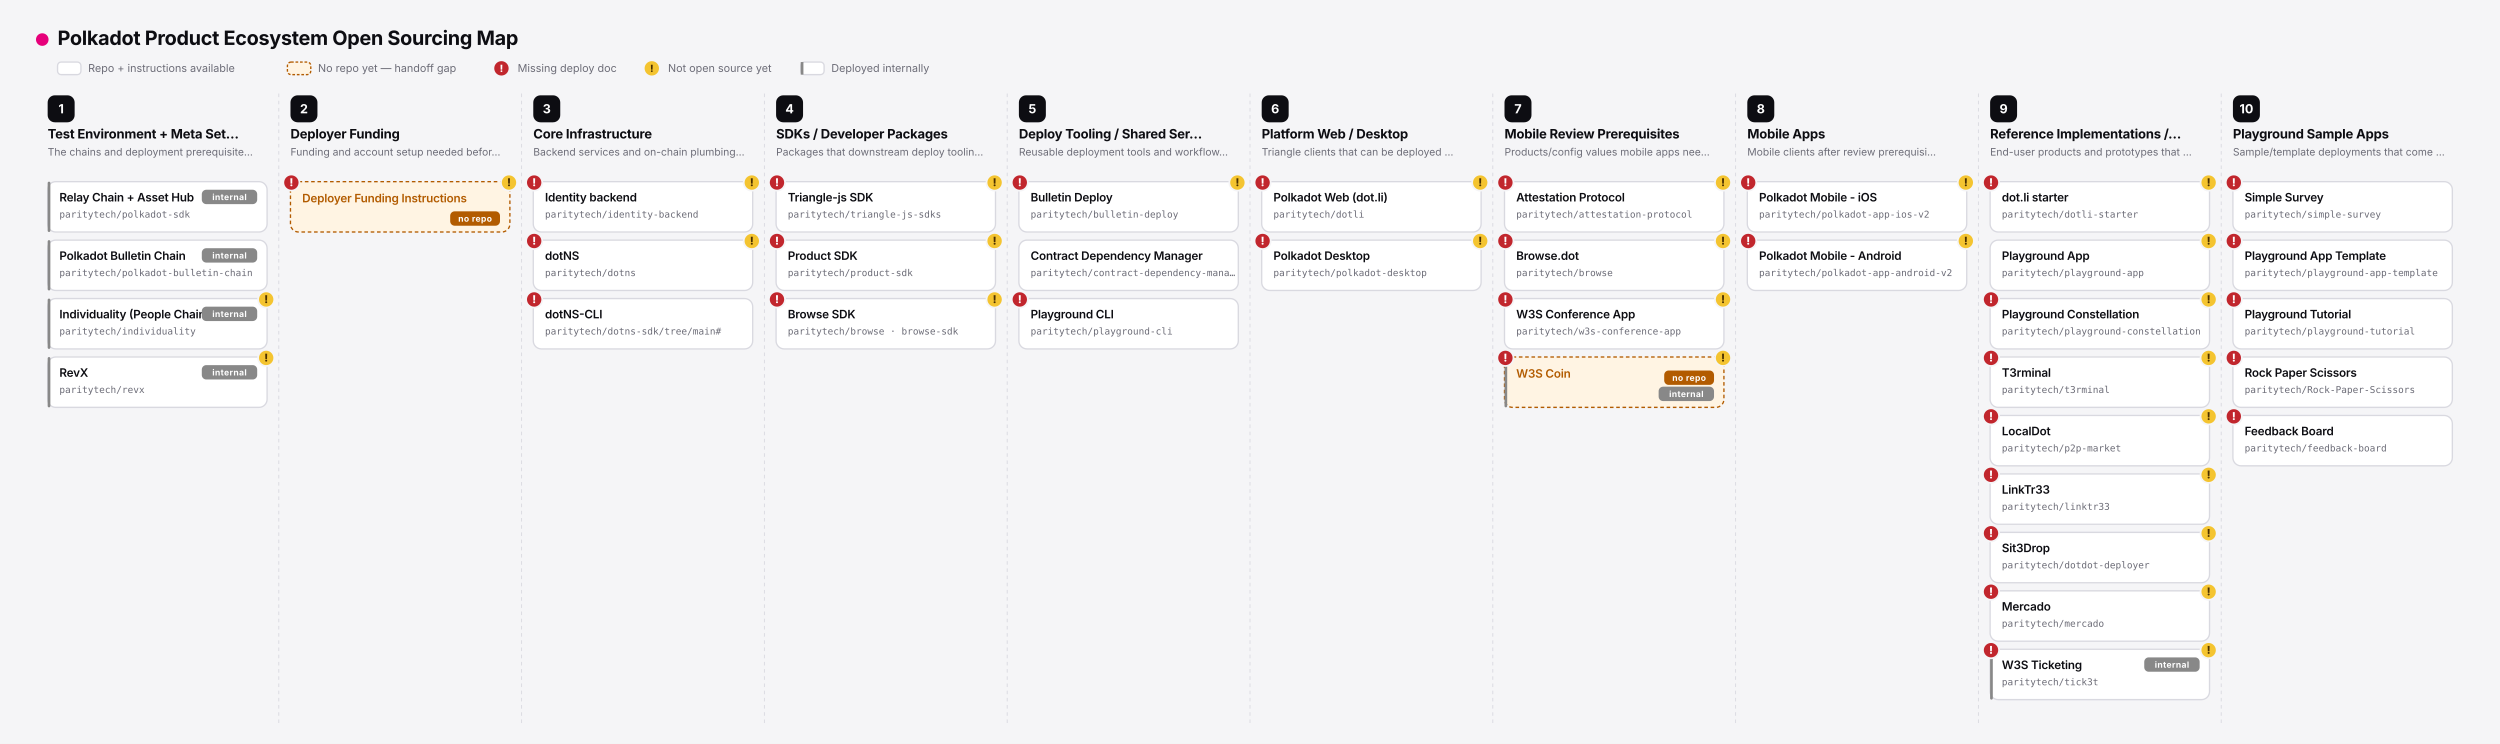
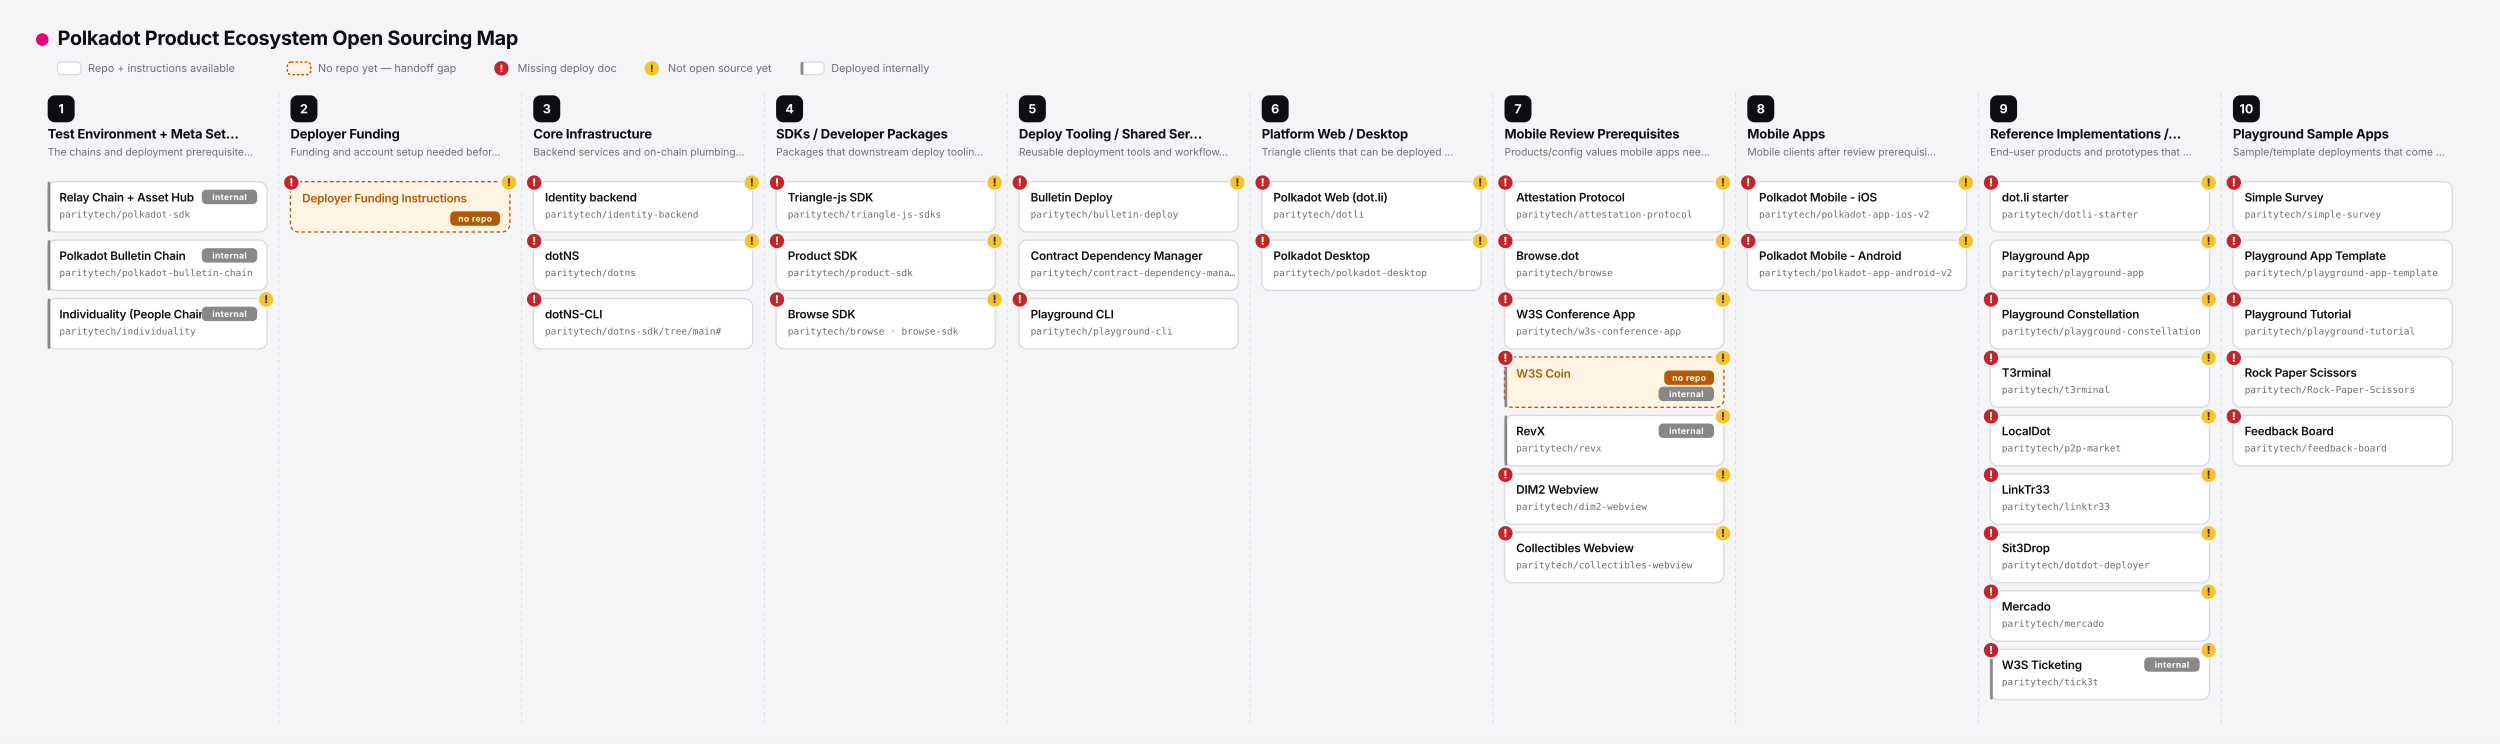
<svg xmlns="http://www.w3.org/2000/svg" xmlns:xlink="http://www.w3.org/1999/xlink" width="2780" height="827" viewBox="0 0 2780 827" font-family="-apple-system, BlinkMacSystemFont, 'Segoe UI', Inter, Roboto, Helvetica, Arial, sans-serif">
  <rect width="2780" height="827" fill="#f5f5f7" />
  <circle cx="47" cy="44" r="7" fill="#e6007a" />
  <text x="64" y="50" font-size="22" font-weight="700" fill="#0d0d12" letter-spacing="-0.3">Polkadot Product Ecosystem Open Sourcing Map</text>
  <rect x="64" y="69" width="26" height="14" rx="4" fill="#ffffff" stroke="#d9d9e0" stroke-width="1.5" />
  <text x="98" y="80" font-size="12" fill="#6b6b76">Repo + instructions available</text>
  <rect x="319.6" y="69" width="26" height="14" rx="4" fill="#fff4e3" stroke="#b25b00" stroke-width="1.5" stroke-dasharray="3 2" />
  <text x="353.6" y="80" font-size="12" fill="#6b6b76">No repo yet — handoff gap</text>
  <circle cx="557.6" cy="76" r="8" fill="#c1262d" />
  <text x="557.6" y="80" text-anchor="middle" font-size="11" font-weight="800" fill="#fff">!</text>
  <text x="575.6" y="80" font-size="12" fill="#6b6b76">Missing deploy doc</text>
  <circle cx="724.8" cy="76" r="8" fill="#f4c430" />
  <text x="724.8" y="80" text-anchor="middle" font-size="11" font-weight="800" fill="#4a3000">!</text>
  <text x="742.8" y="80" font-size="12" fill="#6b6b76">Not open source yet</text>
  <rect x="890.4" y="69" width="26" height="14" rx="4" fill="#ffffff" stroke="#d9d9e0" stroke-width="1.5" />
  <rect x="890.4" y="69" width="3" height="14" fill="#888888" />
  <text x="924.4" y="80" font-size="12" fill="#6b6b76">Deployed internally</text>
  <line x1="310" y1="104" x2="310" y2="807" stroke="#d9d9e0" stroke-width="1" stroke-dasharray="4 4" />
  <rect x="53" y="106" width="30" height="30" rx="8" fill="#0d0d12" />
  <text x="68" y="126" text-anchor="middle" font-size="14" font-weight="700" fill="#fff">1</text>
  <text x="53" y="154" font-size="14.5" font-weight="700" fill="#0d0d12" letter-spacing="-0.2">Test Environment + Meta Set…</text>
  <text x="53" y="173" font-size="11.5" fill="#6b6b76">The chains and deployment prerequisite…</text>
  <a xlink:href="https://github.com/paritytech/polkadot-sdk" href="https://github.com/paritytech/polkadot-sdk" target="_blank">
    <rect x="53" y="202" width="244" height="56" rx="9" fill="#ffffff" stroke="#d9d9e0" stroke-width="1.5" />
    <rect x="53" y="202" width="3" height="56" rx="1.5" fill="#888888" />
    <text x="66" y="224" font-size="13" font-weight="600" fill="#0d0d12" letter-spacing="-0.2">Relay Chain + Asset Hub</text>
    <text x="66" y="242" font-size="10.5" font-family="ui-monospace, 'SF Mono', Menlo, monospace" fill="#6b6b76">paritytech/polkadot-sdk</text>
    <rect x="224.4" y="211" width="61.6" height="16" rx="5" fill="#888888" />
    <text x="255.2" y="222.5" text-anchor="middle" font-size="9.5" font-weight="700" fill="#fff" letter-spacing="0.4">internal</text>
  </a>
  <a xlink:href="https://github.com/paritytech/polkadot-bulletin-chain" href="https://github.com/paritytech/polkadot-bulletin-chain" target="_blank">
    <rect x="53" y="267" width="244" height="56" rx="9" fill="#ffffff" stroke="#d9d9e0" stroke-width="1.5" />
    <rect x="53" y="267" width="3" height="56" rx="1.5" fill="#888888" />
    <text x="66" y="289" font-size="13" font-weight="600" fill="#0d0d12" letter-spacing="-0.2">Polkadot Bulletin Chain</text>
    <text x="66" y="307" font-size="10.5" font-family="ui-monospace, 'SF Mono', Menlo, monospace" fill="#6b6b76">paritytech/polkadot-bulletin-chain</text>
    <rect x="224.4" y="276" width="61.6" height="16" rx="5" fill="#888888" />
    <text x="255.2" y="287.5" text-anchor="middle" font-size="9.5" font-weight="700" fill="#fff" letter-spacing="0.4">internal</text>
  </a>
  <a xlink:href="https://github.com/paritytech/individuality" href="https://github.com/paritytech/individuality" target="_blank">
    <rect x="53" y="332" width="244" height="56" rx="9" fill="#ffffff" stroke="#d9d9e0" stroke-width="1.5" />
    <rect x="53" y="332" width="3" height="56" rx="1.5" fill="#888888" />
    <circle cx="296" cy="333" r="9" fill="#f4c430" stroke="#f5f5f7" stroke-width="2" />
    <text x="296" y="337" text-anchor="middle" font-size="12" font-weight="800" fill="#4a3000">!</text>
    <text x="66" y="354" font-size="13" font-weight="600" fill="#0d0d12" letter-spacing="-0.2">Individuality (People Chain)</text>
    <text x="66" y="372" font-size="10.5" font-family="ui-monospace, 'SF Mono', Menlo, monospace" fill="#6b6b76">paritytech/individuality</text>
    <rect x="224.4" y="341" width="61.6" height="16" rx="5" fill="#888888" />
    <text x="255.2" y="352.5" text-anchor="middle" font-size="9.5" font-weight="700" fill="#fff" letter-spacing="0.4">internal</text>
  </a>
-   <a xlink:href="https://github.com/paritytech/revx" href="https://github.com/paritytech/revx" target="_blank">
-     <rect x="53" y="397" width="244" height="56" rx="9" fill="#ffffff" stroke="#d9d9e0" stroke-width="1.5" />
-     <rect x="53" y="397" width="3" height="56" rx="1.5" fill="#888888" />
-     <circle cx="296" cy="398" r="9" fill="#f4c430" stroke="#f5f5f7" stroke-width="2" />
-     <text x="296" y="402" text-anchor="middle" font-size="12" font-weight="800" fill="#4a3000">!</text>
-     <text x="66" y="419" font-size="13" font-weight="600" fill="#0d0d12" letter-spacing="-0.2">RevX</text>
-     <text x="66" y="437" font-size="10.5" font-family="ui-monospace, 'SF Mono', Menlo, monospace" fill="#6b6b76">paritytech/revx</text>
-     <rect x="224.4" y="406" width="61.6" height="16" rx="5" fill="#888888" />
-     <text x="255.2" y="417.5" text-anchor="middle" font-size="9.5" font-weight="700" fill="#fff" letter-spacing="0.4">internal</text>
-   </a>
  <line x1="580" y1="104" x2="580" y2="807" stroke="#d9d9e0" stroke-width="1" stroke-dasharray="4 4" />
  <rect x="323" y="106" width="30" height="30" rx="8" fill="#0d0d12" />
  <text x="338" y="126" text-anchor="middle" font-size="14" font-weight="700" fill="#fff">2</text>
  <text x="323" y="154" font-size="14.5" font-weight="700" fill="#0d0d12" letter-spacing="-0.2">Deployer Funding</text>
  <text x="323" y="173" font-size="11.5" fill="#6b6b76">Funding and account setup needed befor…</text>
  <rect x="323" y="202" width="244" height="56" rx="9" fill="#fff4e3" stroke="#b25b00" stroke-width="1.5" stroke-dasharray="4 3" />
  <circle cx="324" cy="203" r="9" fill="#c1262d" stroke="#f5f5f7" stroke-width="2" />
  <text x="324" y="207" text-anchor="middle" font-size="12" font-weight="800" fill="#fff">!</text>
  <circle cx="566" cy="203" r="9" fill="#f4c430" stroke="#f5f5f7" stroke-width="2" />
  <text x="566" y="207" text-anchor="middle" font-size="12" font-weight="800" fill="#4a3000">!</text>
  <text x="336" y="225" font-size="13" font-weight="600" fill="#b25b00" letter-spacing="-0.2">Deployer Funding Instructions</text>
  <rect x="500.6" y="235" width="55.4" height="16" rx="5" fill="#b25b00" />
  <text x="528.3" y="246.5" text-anchor="middle" font-size="9.5" font-weight="700" fill="#fff" letter-spacing="0.4">no repo</text>
  <line x1="850" y1="104" x2="850" y2="807" stroke="#d9d9e0" stroke-width="1" stroke-dasharray="4 4" />
  <rect x="593" y="106" width="30" height="30" rx="8" fill="#0d0d12" />
  <text x="608" y="126" text-anchor="middle" font-size="14" font-weight="700" fill="#fff">3</text>
  <text x="593" y="154" font-size="14.5" font-weight="700" fill="#0d0d12" letter-spacing="-0.2">Core Infrastructure</text>
  <text x="593" y="173" font-size="11.5" fill="#6b6b76">Backend services and on-chain plumbing…</text>
  <a xlink:href="https://github.com/paritytech/identity-backend" href="https://github.com/paritytech/identity-backend" target="_blank">
    <rect x="593" y="202" width="244" height="56" rx="9" fill="#ffffff" stroke="#d9d9e0" stroke-width="1.5" />
    <circle cx="594" cy="203" r="9" fill="#c1262d" stroke="#f5f5f7" stroke-width="2" />
    <text x="594" y="207" text-anchor="middle" font-size="12" font-weight="800" fill="#fff">!</text>
    <circle cx="836" cy="203" r="9" fill="#f4c430" stroke="#f5f5f7" stroke-width="2" />
    <text x="836" y="207" text-anchor="middle" font-size="12" font-weight="800" fill="#4a3000">!</text>
    <text x="606" y="224" font-size="13" font-weight="600" fill="#0d0d12" letter-spacing="-0.2">Identity backend</text>
    <text x="606" y="242" font-size="10.5" font-family="ui-monospace, 'SF Mono', Menlo, monospace" fill="#6b6b76">paritytech/identity-backend</text>
  </a>
  <a xlink:href="https://github.com/paritytech/dotns" href="https://github.com/paritytech/dotns" target="_blank">
    <rect x="593" y="267" width="244" height="56" rx="9" fill="#ffffff" stroke="#d9d9e0" stroke-width="1.5" />
    <circle cx="594" cy="268" r="9" fill="#c1262d" stroke="#f5f5f7" stroke-width="2" />
    <text x="594" y="272" text-anchor="middle" font-size="12" font-weight="800" fill="#fff">!</text>
    <circle cx="836" cy="268" r="9" fill="#f4c430" stroke="#f5f5f7" stroke-width="2" />
    <text x="836" y="272" text-anchor="middle" font-size="12" font-weight="800" fill="#4a3000">!</text>
    <text x="606" y="289" font-size="13" font-weight="600" fill="#0d0d12" letter-spacing="-0.2">dotNS</text>
    <text x="606" y="307" font-size="10.5" font-family="ui-monospace, 'SF Mono', Menlo, monospace" fill="#6b6b76">paritytech/dotns</text>
  </a>
  <a xlink:href="https://github.com/paritytech/dotns-sdk/tree/main#" href="https://github.com/paritytech/dotns-sdk/tree/main#" target="_blank">
    <rect x="593" y="332" width="244" height="56" rx="9" fill="#ffffff" stroke="#d9d9e0" stroke-width="1.5" />
    <circle cx="594" cy="333" r="9" fill="#c1262d" stroke="#f5f5f7" stroke-width="2" />
    <text x="594" y="337" text-anchor="middle" font-size="12" font-weight="800" fill="#fff">!</text>
    <text x="606" y="354" font-size="13" font-weight="600" fill="#0d0d12" letter-spacing="-0.2">dotNS-CLI</text>
    <text x="606" y="372" font-size="10.5" font-family="ui-monospace, 'SF Mono', Menlo, monospace" fill="#6b6b76">paritytech/dotns-sdk/tree/main#</text>
  </a>
  <line x1="1120" y1="104" x2="1120" y2="807" stroke="#d9d9e0" stroke-width="1" stroke-dasharray="4 4" />
  <rect x="863" y="106" width="30" height="30" rx="8" fill="#0d0d12" />
  <text x="878" y="126" text-anchor="middle" font-size="14" font-weight="700" fill="#fff">4</text>
  <text x="863" y="154" font-size="14.5" font-weight="700" fill="#0d0d12" letter-spacing="-0.2">SDKs / Developer Packages</text>
  <text x="863" y="173" font-size="11.5" fill="#6b6b76">Packages that downstream deploy toolin…</text>
  <a xlink:href="https://github.com/paritytech/triangle-js-sdks" href="https://github.com/paritytech/triangle-js-sdks" target="_blank">
    <rect x="863" y="202" width="244" height="56" rx="9" fill="#ffffff" stroke="#d9d9e0" stroke-width="1.5" />
    <circle cx="864" cy="203" r="9" fill="#c1262d" stroke="#f5f5f7" stroke-width="2" />
    <text x="864" y="207" text-anchor="middle" font-size="12" font-weight="800" fill="#fff">!</text>
    <circle cx="1106" cy="203" r="9" fill="#f4c430" stroke="#f5f5f7" stroke-width="2" />
    <text x="1106" y="207" text-anchor="middle" font-size="12" font-weight="800" fill="#4a3000">!</text>
    <text x="876" y="224" font-size="13" font-weight="600" fill="#0d0d12" letter-spacing="-0.2">Triangle-js SDK</text>
    <text x="876" y="242" font-size="10.5" font-family="ui-monospace, 'SF Mono', Menlo, monospace" fill="#6b6b76">paritytech/triangle-js-sdks</text>
  </a>
  <a xlink:href="https://github.com/paritytech/product-sdk" href="https://github.com/paritytech/product-sdk" target="_blank">
    <rect x="863" y="267" width="244" height="56" rx="9" fill="#ffffff" stroke="#d9d9e0" stroke-width="1.5" />
    <circle cx="864" cy="268" r="9" fill="#c1262d" stroke="#f5f5f7" stroke-width="2" />
    <text x="864" y="272" text-anchor="middle" font-size="12" font-weight="800" fill="#fff">!</text>
    <circle cx="1106" cy="268" r="9" fill="#f4c430" stroke="#f5f5f7" stroke-width="2" />
    <text x="1106" y="272" text-anchor="middle" font-size="12" font-weight="800" fill="#4a3000">!</text>
    <text x="876" y="289" font-size="13" font-weight="600" fill="#0d0d12" letter-spacing="-0.2">Product SDK</text>
    <text x="876" y="307" font-size="10.5" font-family="ui-monospace, 'SF Mono', Menlo, monospace" fill="#6b6b76">paritytech/product-sdk</text>
  </a>
  <a xlink:href="https://github.com/paritytech/browse/tree/main/packages/browse-sdk" href="https://github.com/paritytech/browse/tree/main/packages/browse-sdk" target="_blank">
    <rect x="863" y="332" width="244" height="56" rx="9" fill="#ffffff" stroke="#d9d9e0" stroke-width="1.5" />
    <circle cx="864" cy="333" r="9" fill="#c1262d" stroke="#f5f5f7" stroke-width="2" />
    <text x="864" y="337" text-anchor="middle" font-size="12" font-weight="800" fill="#fff">!</text>
    <circle cx="1106" cy="333" r="9" fill="#f4c430" stroke="#f5f5f7" stroke-width="2" />
    <text x="1106" y="337" text-anchor="middle" font-size="12" font-weight="800" fill="#4a3000">!</text>
    <text x="876" y="354" font-size="13" font-weight="600" fill="#0d0d12" letter-spacing="-0.2">Browse SDK</text>
    <text x="876" y="372" font-size="10.5" font-family="ui-monospace, 'SF Mono', Menlo, monospace" fill="#6b6b76">paritytech/browse · browse-sdk</text>
  </a>
  <line x1="1390" y1="104" x2="1390" y2="807" stroke="#d9d9e0" stroke-width="1" stroke-dasharray="4 4" />
  <rect x="1133" y="106" width="30" height="30" rx="8" fill="#0d0d12" />
  <text x="1148" y="126" text-anchor="middle" font-size="14" font-weight="700" fill="#fff">5</text>
  <text x="1133" y="154" font-size="14.5" font-weight="700" fill="#0d0d12" letter-spacing="-0.2">Deploy Tooling / Shared Ser…</text>
  <text x="1133" y="173" font-size="11.5" fill="#6b6b76">Reusable deployment tools and workflow…</text>
  <a xlink:href="https://github.com/paritytech/bulletin-deploy" href="https://github.com/paritytech/bulletin-deploy" target="_blank">
    <rect x="1133" y="202" width="244" height="56" rx="9" fill="#ffffff" stroke="#d9d9e0" stroke-width="1.5" />
    <circle cx="1134" cy="203" r="9" fill="#c1262d" stroke="#f5f5f7" stroke-width="2" />
    <text x="1134" y="207" text-anchor="middle" font-size="12" font-weight="800" fill="#fff">!</text>
    <circle cx="1376" cy="203" r="9" fill="#f4c430" stroke="#f5f5f7" stroke-width="2" />
    <text x="1376" y="207" text-anchor="middle" font-size="12" font-weight="800" fill="#4a3000">!</text>
    <text x="1146" y="224" font-size="13" font-weight="600" fill="#0d0d12" letter-spacing="-0.2">Bulletin Deploy</text>
    <text x="1146" y="242" font-size="10.5" font-family="ui-monospace, 'SF Mono', Menlo, monospace" fill="#6b6b76">paritytech/bulletin-deploy</text>
  </a>
  <a xlink:href="https://github.com/paritytech/contract-dependency-manager/blob/main/DEPLOY_DOC.md" href="https://github.com/paritytech/contract-dependency-manager/blob/main/DEPLOY_DOC.md" target="_blank">
    <rect x="1133" y="267" width="244" height="56" rx="9" fill="#ffffff" stroke="#d9d9e0" stroke-width="1.5" />
    <text x="1146" y="289" font-size="13" font-weight="600" fill="#0d0d12" letter-spacing="-0.2">Contract Dependency Manager</text>
    <text x="1146" y="307" font-size="10.5" font-family="ui-monospace, 'SF Mono', Menlo, monospace" fill="#6b6b76">paritytech/contract-dependency-mana…</text>
  </a>
  <a xlink:href="https://github.com/paritytech/playground-cli" href="https://github.com/paritytech/playground-cli" target="_blank">
    <rect x="1133" y="332" width="244" height="56" rx="9" fill="#ffffff" stroke="#d9d9e0" stroke-width="1.5" />
    <circle cx="1134" cy="333" r="9" fill="#c1262d" stroke="#f5f5f7" stroke-width="2" />
    <text x="1134" y="337" text-anchor="middle" font-size="12" font-weight="800" fill="#fff">!</text>
    <text x="1146" y="354" font-size="13" font-weight="600" fill="#0d0d12" letter-spacing="-0.2">Playground CLI</text>
    <text x="1146" y="372" font-size="10.5" font-family="ui-monospace, 'SF Mono', Menlo, monospace" fill="#6b6b76">paritytech/playground-cli</text>
  </a>
  <line x1="1660" y1="104" x2="1660" y2="807" stroke="#d9d9e0" stroke-width="1" stroke-dasharray="4 4" />
  <rect x="1403" y="106" width="30" height="30" rx="8" fill="#0d0d12" />
  <text x="1418" y="126" text-anchor="middle" font-size="14" font-weight="700" fill="#fff">6</text>
  <text x="1403" y="154" font-size="14.5" font-weight="700" fill="#0d0d12" letter-spacing="-0.2">Platform Web / Desktop</text>
  <text x="1403" y="173" font-size="11.5" fill="#6b6b76">Triangle clients that can be deployed …</text>
  <a xlink:href="https://github.com/paritytech/dotli" href="https://github.com/paritytech/dotli" target="_blank">
    <rect x="1403" y="202" width="244" height="56" rx="9" fill="#ffffff" stroke="#d9d9e0" stroke-width="1.5" />
    <circle cx="1404" cy="203" r="9" fill="#c1262d" stroke="#f5f5f7" stroke-width="2" />
    <text x="1404" y="207" text-anchor="middle" font-size="12" font-weight="800" fill="#fff">!</text>
    <circle cx="1646" cy="203" r="9" fill="#f4c430" stroke="#f5f5f7" stroke-width="2" />
    <text x="1646" y="207" text-anchor="middle" font-size="12" font-weight="800" fill="#4a3000">!</text>
    <text x="1416" y="224" font-size="13" font-weight="600" fill="#0d0d12" letter-spacing="-0.2">Polkadot Web (dot.li)</text>
    <text x="1416" y="242" font-size="10.5" font-family="ui-monospace, 'SF Mono', Menlo, monospace" fill="#6b6b76">paritytech/dotli</text>
  </a>
  <a xlink:href="https://github.com/paritytech/polkadot-desktop" href="https://github.com/paritytech/polkadot-desktop" target="_blank">
    <rect x="1403" y="267" width="244" height="56" rx="9" fill="#ffffff" stroke="#d9d9e0" stroke-width="1.5" />
    <circle cx="1404" cy="268" r="9" fill="#c1262d" stroke="#f5f5f7" stroke-width="2" />
    <text x="1404" y="272" text-anchor="middle" font-size="12" font-weight="800" fill="#fff">!</text>
    <circle cx="1646" cy="268" r="9" fill="#f4c430" stroke="#f5f5f7" stroke-width="2" />
    <text x="1646" y="272" text-anchor="middle" font-size="12" font-weight="800" fill="#4a3000">!</text>
    <text x="1416" y="289" font-size="13" font-weight="600" fill="#0d0d12" letter-spacing="-0.2">Polkadot Desktop</text>
    <text x="1416" y="307" font-size="10.5" font-family="ui-monospace, 'SF Mono', Menlo, monospace" fill="#6b6b76">paritytech/polkadot-desktop</text>
  </a>
  <line x1="1930" y1="104" x2="1930" y2="807" stroke="#d9d9e0" stroke-width="1" stroke-dasharray="4 4" />
  <rect x="1673" y="106" width="30" height="30" rx="8" fill="#0d0d12" />
  <text x="1688" y="126" text-anchor="middle" font-size="14" font-weight="700" fill="#fff">7</text>
  <text x="1673" y="154" font-size="14.5" font-weight="700" fill="#0d0d12" letter-spacing="-0.2">Mobile Review Prerequisites</text>
  <text x="1673" y="173" font-size="11.5" fill="#6b6b76">Products/config values mobile apps nee…</text>
  <a xlink:href="https://github.com/paritytech/attestation-protocol" href="https://github.com/paritytech/attestation-protocol" target="_blank">
    <rect x="1673" y="202" width="244" height="56" rx="9" fill="#ffffff" stroke="#d9d9e0" stroke-width="1.5" />
    <circle cx="1674" cy="203" r="9" fill="#c1262d" stroke="#f5f5f7" stroke-width="2" />
    <text x="1674" y="207" text-anchor="middle" font-size="12" font-weight="800" fill="#fff">!</text>
    <circle cx="1916" cy="203" r="9" fill="#f4c430" stroke="#f5f5f7" stroke-width="2" />
    <text x="1916" y="207" text-anchor="middle" font-size="12" font-weight="800" fill="#4a3000">!</text>
    <text x="1686" y="224" font-size="13" font-weight="600" fill="#0d0d12" letter-spacing="-0.2">Attestation Protocol</text>
    <text x="1686" y="242" font-size="10.5" font-family="ui-monospace, 'SF Mono', Menlo, monospace" fill="#6b6b76">paritytech/attestation-protocol</text>
  </a>
  <a xlink:href="https://github.com/paritytech/browse" href="https://github.com/paritytech/browse" target="_blank">
    <rect x="1673" y="267" width="244" height="56" rx="9" fill="#ffffff" stroke="#d9d9e0" stroke-width="1.5" />
    <circle cx="1674" cy="268" r="9" fill="#c1262d" stroke="#f5f5f7" stroke-width="2" />
    <text x="1674" y="272" text-anchor="middle" font-size="12" font-weight="800" fill="#fff">!</text>
    <circle cx="1916" cy="268" r="9" fill="#f4c430" stroke="#f5f5f7" stroke-width="2" />
    <text x="1916" y="272" text-anchor="middle" font-size="12" font-weight="800" fill="#4a3000">!</text>
    <text x="1686" y="289" font-size="13" font-weight="600" fill="#0d0d12" letter-spacing="-0.2">Browse.dot</text>
    <text x="1686" y="307" font-size="10.5" font-family="ui-monospace, 'SF Mono', Menlo, monospace" fill="#6b6b76">paritytech/browse</text>
  </a>
  <a xlink:href="https://github.com/paritytech/w3s-conference-app" href="https://github.com/paritytech/w3s-conference-app" target="_blank">
    <rect x="1673" y="332" width="244" height="56" rx="9" fill="#ffffff" stroke="#d9d9e0" stroke-width="1.5" />
    <circle cx="1674" cy="333" r="9" fill="#c1262d" stroke="#f5f5f7" stroke-width="2" />
    <text x="1674" y="337" text-anchor="middle" font-size="12" font-weight="800" fill="#fff">!</text>
    <circle cx="1916" cy="333" r="9" fill="#f4c430" stroke="#f5f5f7" stroke-width="2" />
    <text x="1916" y="337" text-anchor="middle" font-size="12" font-weight="800" fill="#4a3000">!</text>
    <text x="1686" y="354" font-size="13" font-weight="600" fill="#0d0d12" letter-spacing="-0.2">W3S Conference App</text>
    <text x="1686" y="372" font-size="10.5" font-family="ui-monospace, 'SF Mono', Menlo, monospace" fill="#6b6b76">paritytech/w3s-conference-app</text>
  </a>
  <rect x="1673" y="397" width="244" height="56" rx="9" fill="#fff4e3" stroke="#b25b00" stroke-width="1.5" stroke-dasharray="4 3" />
  <rect x="1673" y="397" width="3" height="56" rx="1.5" fill="#888888" />
  <circle cx="1674" cy="398" r="9" fill="#c1262d" stroke="#f5f5f7" stroke-width="2" />
  <text x="1674" y="402" text-anchor="middle" font-size="12" font-weight="800" fill="#fff">!</text>
  <circle cx="1916" cy="398" r="9" fill="#f4c430" stroke="#f5f5f7" stroke-width="2" />
  <text x="1916" y="402" text-anchor="middle" font-size="12" font-weight="800" fill="#4a3000">!</text>
  <text x="1686" y="420" font-size="13" font-weight="600" fill="#b25b00" letter-spacing="-0.2">W3S Coin</text>
  <rect x="1850.6" y="412" width="55.4" height="16" rx="5" fill="#b25b00" />
  <text x="1878.3" y="423.5" text-anchor="middle" font-size="9.5" font-weight="700" fill="#fff" letter-spacing="0.4">no repo</text>
  <rect x="1844.4" y="430" width="61.6" height="16" rx="5" fill="#888888" />
  <text x="1875.2" y="441.5" text-anchor="middle" font-size="9.5" font-weight="700" fill="#fff" letter-spacing="0.4">internal</text>
+   <a xlink:href="https://github.com/paritytech/revx" href="https://github.com/paritytech/revx" target="_blank">
+     <rect x="1673" y="462" width="244" height="56" rx="9" fill="#ffffff" stroke="#d9d9e0" stroke-width="1.5" />
+     <rect x="1673" y="462" width="3" height="56" rx="1.5" fill="#888888" />
+     <circle cx="1916" cy="463" r="9" fill="#f4c430" stroke="#f5f5f7" stroke-width="2" />
+     <text x="1916" y="467" text-anchor="middle" font-size="12" font-weight="800" fill="#4a3000">!</text>
+     <text x="1686" y="484" font-size="13" font-weight="600" fill="#0d0d12" letter-spacing="-0.2">RevX</text>
+     <text x="1686" y="502" font-size="10.5" font-family="ui-monospace, 'SF Mono', Menlo, monospace" fill="#6b6b76">paritytech/revx</text>
+     <rect x="1844.4" y="471" width="61.6" height="16" rx="5" fill="#888888" />
+     <text x="1875.2" y="482.5" text-anchor="middle" font-size="9.5" font-weight="700" fill="#fff" letter-spacing="0.4">internal</text>
+   </a>
+   <a xlink:href="https://github.com/paritytech/dim2-webview" href="https://github.com/paritytech/dim2-webview" target="_blank">
+     <rect x="1673" y="527" width="244" height="56" rx="9" fill="#ffffff" stroke="#d9d9e0" stroke-width="1.5" />
+     <circle cx="1674" cy="528" r="9" fill="#c1262d" stroke="#f5f5f7" stroke-width="2" />
+     <text x="1674" y="532" text-anchor="middle" font-size="12" font-weight="800" fill="#fff">!</text>
+     <circle cx="1916" cy="528" r="9" fill="#f4c430" stroke="#f5f5f7" stroke-width="2" />
+     <text x="1916" y="532" text-anchor="middle" font-size="12" font-weight="800" fill="#4a3000">!</text>
+     <text x="1686" y="549" font-size="13" font-weight="600" fill="#0d0d12" letter-spacing="-0.2">DIM2 Webview</text>
+     <text x="1686" y="567" font-size="10.5" font-family="ui-monospace, 'SF Mono', Menlo, monospace" fill="#6b6b76">paritytech/dim2-webview</text>
+   </a>
+   <a xlink:href="https://github.com/paritytech/collectibles-webview" href="https://github.com/paritytech/collectibles-webview" target="_blank">
+     <rect x="1673" y="592" width="244" height="56" rx="9" fill="#ffffff" stroke="#d9d9e0" stroke-width="1.5" />
+     <circle cx="1674" cy="593" r="9" fill="#c1262d" stroke="#f5f5f7" stroke-width="2" />
+     <text x="1674" y="597" text-anchor="middle" font-size="12" font-weight="800" fill="#fff">!</text>
+     <circle cx="1916" cy="593" r="9" fill="#f4c430" stroke="#f5f5f7" stroke-width="2" />
+     <text x="1916" y="597" text-anchor="middle" font-size="12" font-weight="800" fill="#4a3000">!</text>
+     <text x="1686" y="614" font-size="13" font-weight="600" fill="#0d0d12" letter-spacing="-0.2">Collectibles Webview</text>
+     <text x="1686" y="632" font-size="10.5" font-family="ui-monospace, 'SF Mono', Menlo, monospace" fill="#6b6b76">paritytech/collectibles-webview</text>
+   </a>
  <line x1="2200" y1="104" x2="2200" y2="807" stroke="#d9d9e0" stroke-width="1" stroke-dasharray="4 4" />
  <rect x="1943" y="106" width="30" height="30" rx="8" fill="#0d0d12" />
  <text x="1958" y="126" text-anchor="middle" font-size="14" font-weight="700" fill="#fff">8</text>
  <text x="1943" y="154" font-size="14.5" font-weight="700" fill="#0d0d12" letter-spacing="-0.2">Mobile Apps</text>
  <text x="1943" y="173" font-size="11.5" fill="#6b6b76">Mobile clients after review prerequisi…</text>
  <a xlink:href="https://github.com/paritytech/polkadot-app-ios-v2" href="https://github.com/paritytech/polkadot-app-ios-v2" target="_blank">
    <rect x="1943" y="202" width="244" height="56" rx="9" fill="#ffffff" stroke="#d9d9e0" stroke-width="1.5" />
    <circle cx="1944" cy="203" r="9" fill="#c1262d" stroke="#f5f5f7" stroke-width="2" />
    <text x="1944" y="207" text-anchor="middle" font-size="12" font-weight="800" fill="#fff">!</text>
    <circle cx="2186" cy="203" r="9" fill="#f4c430" stroke="#f5f5f7" stroke-width="2" />
    <text x="2186" y="207" text-anchor="middle" font-size="12" font-weight="800" fill="#4a3000">!</text>
    <text x="1956" y="224" font-size="13" font-weight="600" fill="#0d0d12" letter-spacing="-0.2">Polkadot Mobile - iOS</text>
    <text x="1956" y="242" font-size="10.5" font-family="ui-monospace, 'SF Mono', Menlo, monospace" fill="#6b6b76">paritytech/polkadot-app-ios-v2</text>
  </a>
  <a xlink:href="https://github.com/paritytech/polkadot-app-android-v2" href="https://github.com/paritytech/polkadot-app-android-v2" target="_blank">
    <rect x="1943" y="267" width="244" height="56" rx="9" fill="#ffffff" stroke="#d9d9e0" stroke-width="1.5" />
    <circle cx="1944" cy="268" r="9" fill="#c1262d" stroke="#f5f5f7" stroke-width="2" />
    <text x="1944" y="272" text-anchor="middle" font-size="12" font-weight="800" fill="#fff">!</text>
    <circle cx="2186" cy="268" r="9" fill="#f4c430" stroke="#f5f5f7" stroke-width="2" />
    <text x="2186" y="272" text-anchor="middle" font-size="12" font-weight="800" fill="#4a3000">!</text>
    <text x="1956" y="289" font-size="13" font-weight="600" fill="#0d0d12" letter-spacing="-0.2">Polkadot Mobile - Android</text>
    <text x="1956" y="307" font-size="10.5" font-family="ui-monospace, 'SF Mono', Menlo, monospace" fill="#6b6b76">paritytech/polkadot-app-android-v2</text>
  </a>
  <line x1="2470" y1="104" x2="2470" y2="807" stroke="#d9d9e0" stroke-width="1" stroke-dasharray="4 4" />
  <rect x="2213" y="106" width="30" height="30" rx="8" fill="#0d0d12" />
  <text x="2228" y="126" text-anchor="middle" font-size="14" font-weight="700" fill="#fff">9</text>
  <text x="2213" y="154" font-size="14.5" font-weight="700" fill="#0d0d12" letter-spacing="-0.2">Reference Implementations /…</text>
  <text x="2213" y="173" font-size="11.5" fill="#6b6b76">End-user products and prototypes that …</text>
  <a xlink:href="https://github.com/paritytech/dotli-starter" href="https://github.com/paritytech/dotli-starter" target="_blank">
    <rect x="2213" y="202" width="244" height="56" rx="9" fill="#ffffff" stroke="#d9d9e0" stroke-width="1.5" />
    <circle cx="2214" cy="203" r="9" fill="#c1262d" stroke="#f5f5f7" stroke-width="2" />
    <text x="2214" y="207" text-anchor="middle" font-size="12" font-weight="800" fill="#fff">!</text>
    <circle cx="2456" cy="203" r="9" fill="#f4c430" stroke="#f5f5f7" stroke-width="2" />
    <text x="2456" y="207" text-anchor="middle" font-size="12" font-weight="800" fill="#4a3000">!</text>
    <text x="2226" y="224" font-size="13" font-weight="600" fill="#0d0d12" letter-spacing="-0.2">dot.li starter</text>
    <text x="2226" y="242" font-size="10.5" font-family="ui-monospace, 'SF Mono', Menlo, monospace" fill="#6b6b76">paritytech/dotli-starter</text>
  </a>
  <a xlink:href="https://github.com/paritytech/playground-app/blob/main/DEPLOY.MD" href="https://github.com/paritytech/playground-app/blob/main/DEPLOY.MD" target="_blank">
    <rect x="2213" y="267" width="244" height="56" rx="9" fill="#ffffff" stroke="#d9d9e0" stroke-width="1.5" />
    <circle cx="2456" cy="268" r="9" fill="#f4c430" stroke="#f5f5f7" stroke-width="2" />
    <text x="2456" y="272" text-anchor="middle" font-size="12" font-weight="800" fill="#4a3000">!</text>
    <text x="2226" y="289" font-size="13" font-weight="600" fill="#0d0d12" letter-spacing="-0.2">Playground App</text>
    <text x="2226" y="307" font-size="10.5" font-family="ui-monospace, 'SF Mono', Menlo, monospace" fill="#6b6b76">paritytech/playground-app</text>
  </a>
  <a xlink:href="https://github.com/paritytech/playground-constellation" href="https://github.com/paritytech/playground-constellation" target="_blank">
    <rect x="2213" y="332" width="244" height="56" rx="9" fill="#ffffff" stroke="#d9d9e0" stroke-width="1.5" />
    <circle cx="2214" cy="333" r="9" fill="#c1262d" stroke="#f5f5f7" stroke-width="2" />
    <text x="2214" y="337" text-anchor="middle" font-size="12" font-weight="800" fill="#fff">!</text>
    <circle cx="2456" cy="333" r="9" fill="#f4c430" stroke="#f5f5f7" stroke-width="2" />
    <text x="2456" y="337" text-anchor="middle" font-size="12" font-weight="800" fill="#4a3000">!</text>
    <text x="2226" y="354" font-size="13" font-weight="600" fill="#0d0d12" letter-spacing="-0.2">Playground Constellation</text>
    <text x="2226" y="372" font-size="10.5" font-family="ui-monospace, 'SF Mono', Menlo, monospace" fill="#6b6b76">paritytech/playground-constellation</text>
  </a>
  <a xlink:href="https://github.com/paritytech/t3rminal" href="https://github.com/paritytech/t3rminal" target="_blank">
    <rect x="2213" y="397" width="244" height="56" rx="9" fill="#ffffff" stroke="#d9d9e0" stroke-width="1.5" />
    <circle cx="2214" cy="398" r="9" fill="#c1262d" stroke="#f5f5f7" stroke-width="2" />
    <text x="2214" y="402" text-anchor="middle" font-size="12" font-weight="800" fill="#fff">!</text>
    <circle cx="2456" cy="398" r="9" fill="#f4c430" stroke="#f5f5f7" stroke-width="2" />
    <text x="2456" y="402" text-anchor="middle" font-size="12" font-weight="800" fill="#4a3000">!</text>
    <text x="2226" y="419" font-size="13" font-weight="600" fill="#0d0d12" letter-spacing="-0.2">T3rminal</text>
    <text x="2226" y="437" font-size="10.5" font-family="ui-monospace, 'SF Mono', Menlo, monospace" fill="#6b6b76">paritytech/t3rminal</text>
  </a>
  <a xlink:href="https://github.com/paritytech/p2p-market" href="https://github.com/paritytech/p2p-market" target="_blank">
    <rect x="2213" y="462" width="244" height="56" rx="9" fill="#ffffff" stroke="#d9d9e0" stroke-width="1.5" />
    <circle cx="2214" cy="463" r="9" fill="#c1262d" stroke="#f5f5f7" stroke-width="2" />
    <text x="2214" y="467" text-anchor="middle" font-size="12" font-weight="800" fill="#fff">!</text>
    <circle cx="2456" cy="463" r="9" fill="#f4c430" stroke="#f5f5f7" stroke-width="2" />
    <text x="2456" y="467" text-anchor="middle" font-size="12" font-weight="800" fill="#4a3000">!</text>
    <text x="2226" y="484" font-size="13" font-weight="600" fill="#0d0d12" letter-spacing="-0.2">LocalDot</text>
    <text x="2226" y="502" font-size="10.5" font-family="ui-monospace, 'SF Mono', Menlo, monospace" fill="#6b6b76">paritytech/p2p-market</text>
  </a>
  <a xlink:href="https://github.com/paritytech/linktr33" href="https://github.com/paritytech/linktr33" target="_blank">
    <rect x="2213" y="527" width="244" height="56" rx="9" fill="#ffffff" stroke="#d9d9e0" stroke-width="1.5" />
    <circle cx="2214" cy="528" r="9" fill="#c1262d" stroke="#f5f5f7" stroke-width="2" />
    <text x="2214" y="532" text-anchor="middle" font-size="12" font-weight="800" fill="#fff">!</text>
    <circle cx="2456" cy="528" r="9" fill="#f4c430" stroke="#f5f5f7" stroke-width="2" />
    <text x="2456" y="532" text-anchor="middle" font-size="12" font-weight="800" fill="#4a3000">!</text>
    <text x="2226" y="549" font-size="13" font-weight="600" fill="#0d0d12" letter-spacing="-0.2">LinkTr33</text>
    <text x="2226" y="567" font-size="10.5" font-family="ui-monospace, 'SF Mono', Menlo, monospace" fill="#6b6b76">paritytech/linktr33</text>
  </a>
  <a xlink:href="https://github.com/paritytech/dotdot-deployer" href="https://github.com/paritytech/dotdot-deployer" target="_blank">
    <rect x="2213" y="592" width="244" height="56" rx="9" fill="#ffffff" stroke="#d9d9e0" stroke-width="1.5" />
    <circle cx="2214" cy="593" r="9" fill="#c1262d" stroke="#f5f5f7" stroke-width="2" />
    <text x="2214" y="597" text-anchor="middle" font-size="12" font-weight="800" fill="#fff">!</text>
    <circle cx="2456" cy="593" r="9" fill="#f4c430" stroke="#f5f5f7" stroke-width="2" />
    <text x="2456" y="597" text-anchor="middle" font-size="12" font-weight="800" fill="#4a3000">!</text>
    <text x="2226" y="614" font-size="13" font-weight="600" fill="#0d0d12" letter-spacing="-0.2">Sit3Drop</text>
    <text x="2226" y="632" font-size="10.5" font-family="ui-monospace, 'SF Mono', Menlo, monospace" fill="#6b6b76">paritytech/dotdot-deployer</text>
  </a>
  <a xlink:href="https://github.com/paritytech/mercado" href="https://github.com/paritytech/mercado" target="_blank">
    <rect x="2213" y="657" width="244" height="56" rx="9" fill="#ffffff" stroke="#d9d9e0" stroke-width="1.5" />
    <circle cx="2214" cy="658" r="9" fill="#c1262d" stroke="#f5f5f7" stroke-width="2" />
    <text x="2214" y="662" text-anchor="middle" font-size="12" font-weight="800" fill="#fff">!</text>
    <circle cx="2456" cy="658" r="9" fill="#f4c430" stroke="#f5f5f7" stroke-width="2" />
    <text x="2456" y="662" text-anchor="middle" font-size="12" font-weight="800" fill="#4a3000">!</text>
    <text x="2226" y="679" font-size="13" font-weight="600" fill="#0d0d12" letter-spacing="-0.2">Mercado</text>
    <text x="2226" y="697" font-size="10.5" font-family="ui-monospace, 'SF Mono', Menlo, monospace" fill="#6b6b76">paritytech/mercado</text>
  </a>
  <a xlink:href="https://github.com/paritytech/tick3t" href="https://github.com/paritytech/tick3t" target="_blank">
    <rect x="2213" y="722" width="244" height="56" rx="9" fill="#ffffff" stroke="#d9d9e0" stroke-width="1.5" />
    <rect x="2213" y="722" width="3" height="56" rx="1.5" fill="#888888" />
    <circle cx="2214" cy="723" r="9" fill="#c1262d" stroke="#f5f5f7" stroke-width="2" />
    <text x="2214" y="727" text-anchor="middle" font-size="12" font-weight="800" fill="#fff">!</text>
    <circle cx="2456" cy="723" r="9" fill="#f4c430" stroke="#f5f5f7" stroke-width="2" />
    <text x="2456" y="727" text-anchor="middle" font-size="12" font-weight="800" fill="#4a3000">!</text>
    <text x="2226" y="744" font-size="13" font-weight="600" fill="#0d0d12" letter-spacing="-0.2">W3S Ticketing</text>
    <text x="2226" y="762" font-size="10.5" font-family="ui-monospace, 'SF Mono', Menlo, monospace" fill="#6b6b76">paritytech/tick3t</text>
    <rect x="2384.4" y="731" width="61.6" height="16" rx="5" fill="#888888" />
    <text x="2415.2" y="742.5" text-anchor="middle" font-size="9.5" font-weight="700" fill="#fff" letter-spacing="0.4">internal</text>
  </a>
  <rect x="2483" y="106" width="30" height="30" rx="8" fill="#0d0d12" />
  <text x="2498" y="126" text-anchor="middle" font-size="14" font-weight="700" fill="#fff">10</text>
  <text x="2483" y="154" font-size="14.5" font-weight="700" fill="#0d0d12" letter-spacing="-0.2">Playground Sample Apps</text>
  <text x="2483" y="173" font-size="11.5" fill="#6b6b76">Sample/template deployments that come …</text>
  <a xlink:href="https://github.com/paritytech/simple-survey" href="https://github.com/paritytech/simple-survey" target="_blank">
    <rect x="2483" y="202" width="244" height="56" rx="9" fill="#ffffff" stroke="#d9d9e0" stroke-width="1.5" />
    <circle cx="2484" cy="203" r="9" fill="#c1262d" stroke="#f5f5f7" stroke-width="2" />
    <text x="2484" y="207" text-anchor="middle" font-size="12" font-weight="800" fill="#fff">!</text>
    <text x="2496" y="224" font-size="13" font-weight="600" fill="#0d0d12" letter-spacing="-0.2">Simple Survey</text>
    <text x="2496" y="242" font-size="10.5" font-family="ui-monospace, 'SF Mono', Menlo, monospace" fill="#6b6b76">paritytech/simple-survey</text>
  </a>
  <a xlink:href="https://github.com/paritytech/playground-app-template" href="https://github.com/paritytech/playground-app-template" target="_blank">
    <rect x="2483" y="267" width="244" height="56" rx="9" fill="#ffffff" stroke="#d9d9e0" stroke-width="1.5" />
    <circle cx="2484" cy="268" r="9" fill="#c1262d" stroke="#f5f5f7" stroke-width="2" />
    <text x="2484" y="272" text-anchor="middle" font-size="12" font-weight="800" fill="#fff">!</text>
    <text x="2496" y="289" font-size="13" font-weight="600" fill="#0d0d12" letter-spacing="-0.2">Playground App Template</text>
    <text x="2496" y="307" font-size="10.5" font-family="ui-monospace, 'SF Mono', Menlo, monospace" fill="#6b6b76">paritytech/playground-app-template</text>
  </a>
  <a xlink:href="https://github.com/paritytech/playground-tutorial" href="https://github.com/paritytech/playground-tutorial" target="_blank">
    <rect x="2483" y="332" width="244" height="56" rx="9" fill="#ffffff" stroke="#d9d9e0" stroke-width="1.5" />
    <circle cx="2484" cy="333" r="9" fill="#c1262d" stroke="#f5f5f7" stroke-width="2" />
    <text x="2484" y="337" text-anchor="middle" font-size="12" font-weight="800" fill="#fff">!</text>
    <text x="2496" y="354" font-size="13" font-weight="600" fill="#0d0d12" letter-spacing="-0.2">Playground Tutorial</text>
    <text x="2496" y="372" font-size="10.5" font-family="ui-monospace, 'SF Mono', Menlo, monospace" fill="#6b6b76">paritytech/playground-tutorial</text>
  </a>
  <a xlink:href="https://github.com/paritytech/Rock-Paper-Scissors" href="https://github.com/paritytech/Rock-Paper-Scissors" target="_blank">
    <rect x="2483" y="397" width="244" height="56" rx="9" fill="#ffffff" stroke="#d9d9e0" stroke-width="1.5" />
    <circle cx="2484" cy="398" r="9" fill="#c1262d" stroke="#f5f5f7" stroke-width="2" />
    <text x="2484" y="402" text-anchor="middle" font-size="12" font-weight="800" fill="#fff">!</text>
    <text x="2496" y="419" font-size="13" font-weight="600" fill="#0d0d12" letter-spacing="-0.2">Rock Paper Scissors</text>
    <text x="2496" y="437" font-size="10.5" font-family="ui-monospace, 'SF Mono', Menlo, monospace" fill="#6b6b76">paritytech/Rock-Paper-Scissors</text>
  </a>
  <a xlink:href="https://github.com/paritytech/feedback-board" href="https://github.com/paritytech/feedback-board" target="_blank">
    <rect x="2483" y="462" width="244" height="56" rx="9" fill="#ffffff" stroke="#d9d9e0" stroke-width="1.5" />
    <circle cx="2484" cy="463" r="9" fill="#c1262d" stroke="#f5f5f7" stroke-width="2" />
    <text x="2484" y="467" text-anchor="middle" font-size="12" font-weight="800" fill="#fff">!</text>
    <text x="2496" y="484" font-size="13" font-weight="600" fill="#0d0d12" letter-spacing="-0.2">Feedback Board</text>
    <text x="2496" y="502" font-size="10.5" font-family="ui-monospace, 'SF Mono', Menlo, monospace" fill="#6b6b76">paritytech/feedback-board</text>
  </a>
</svg>
